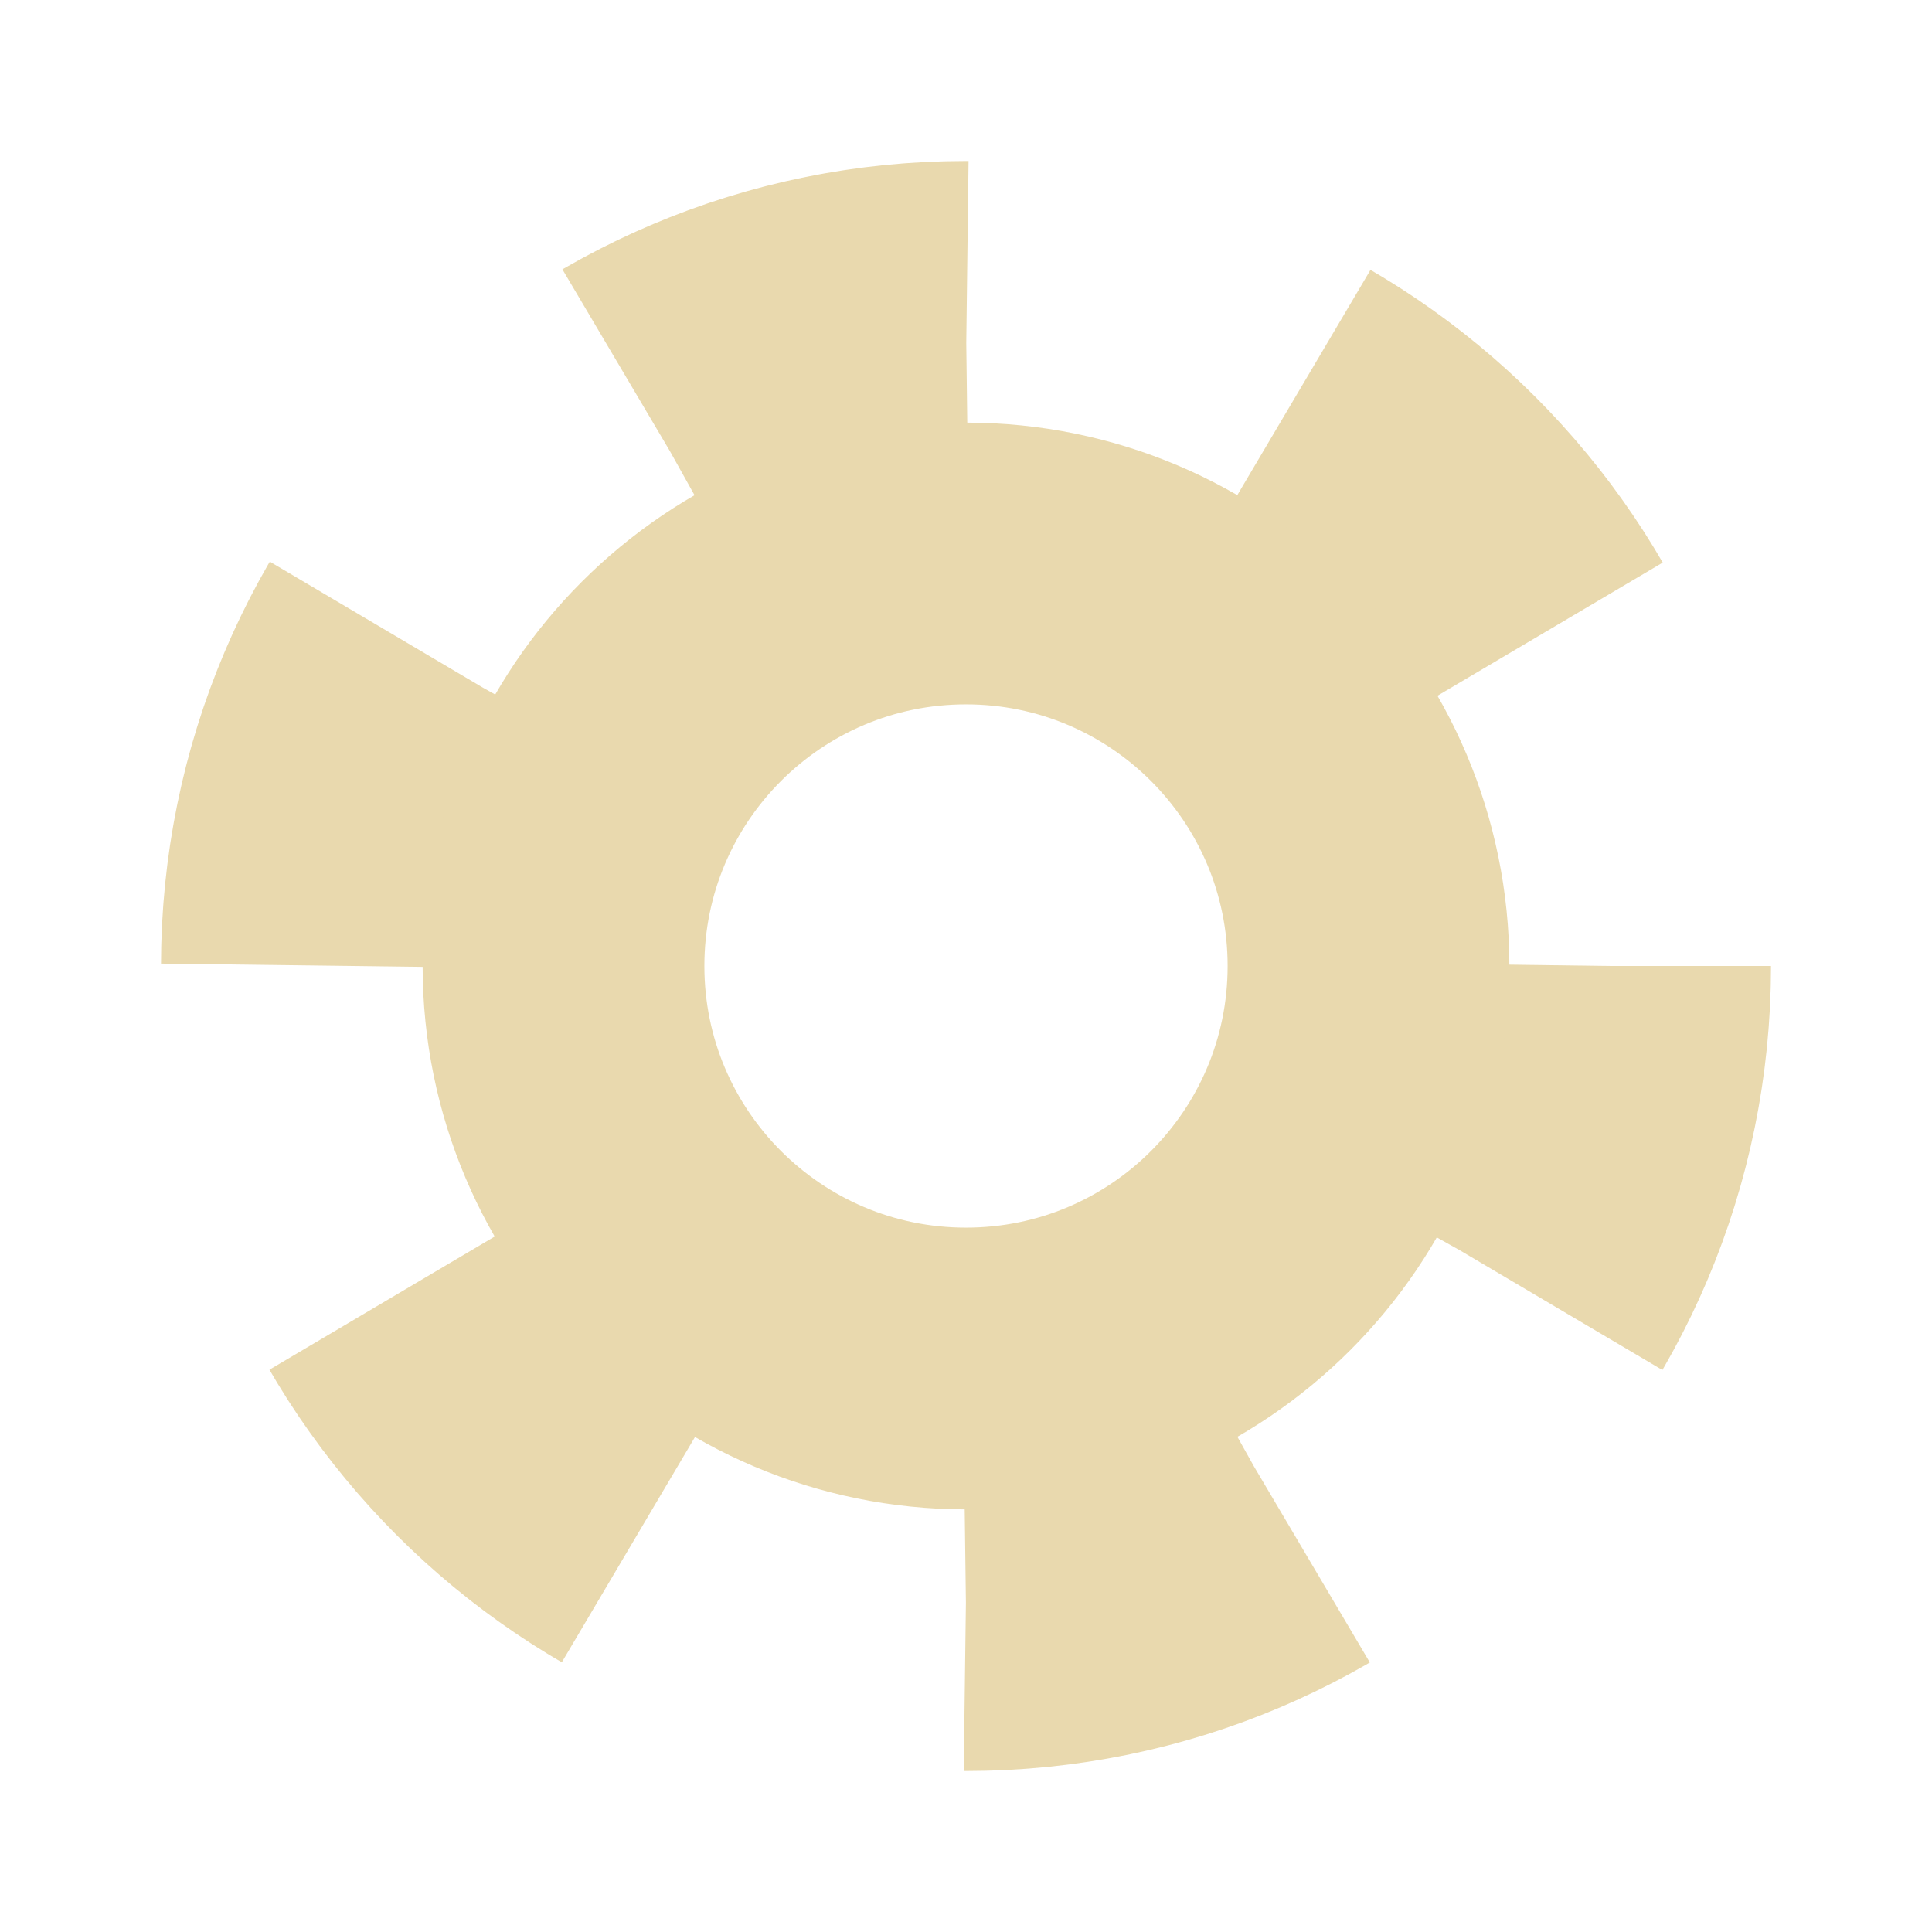
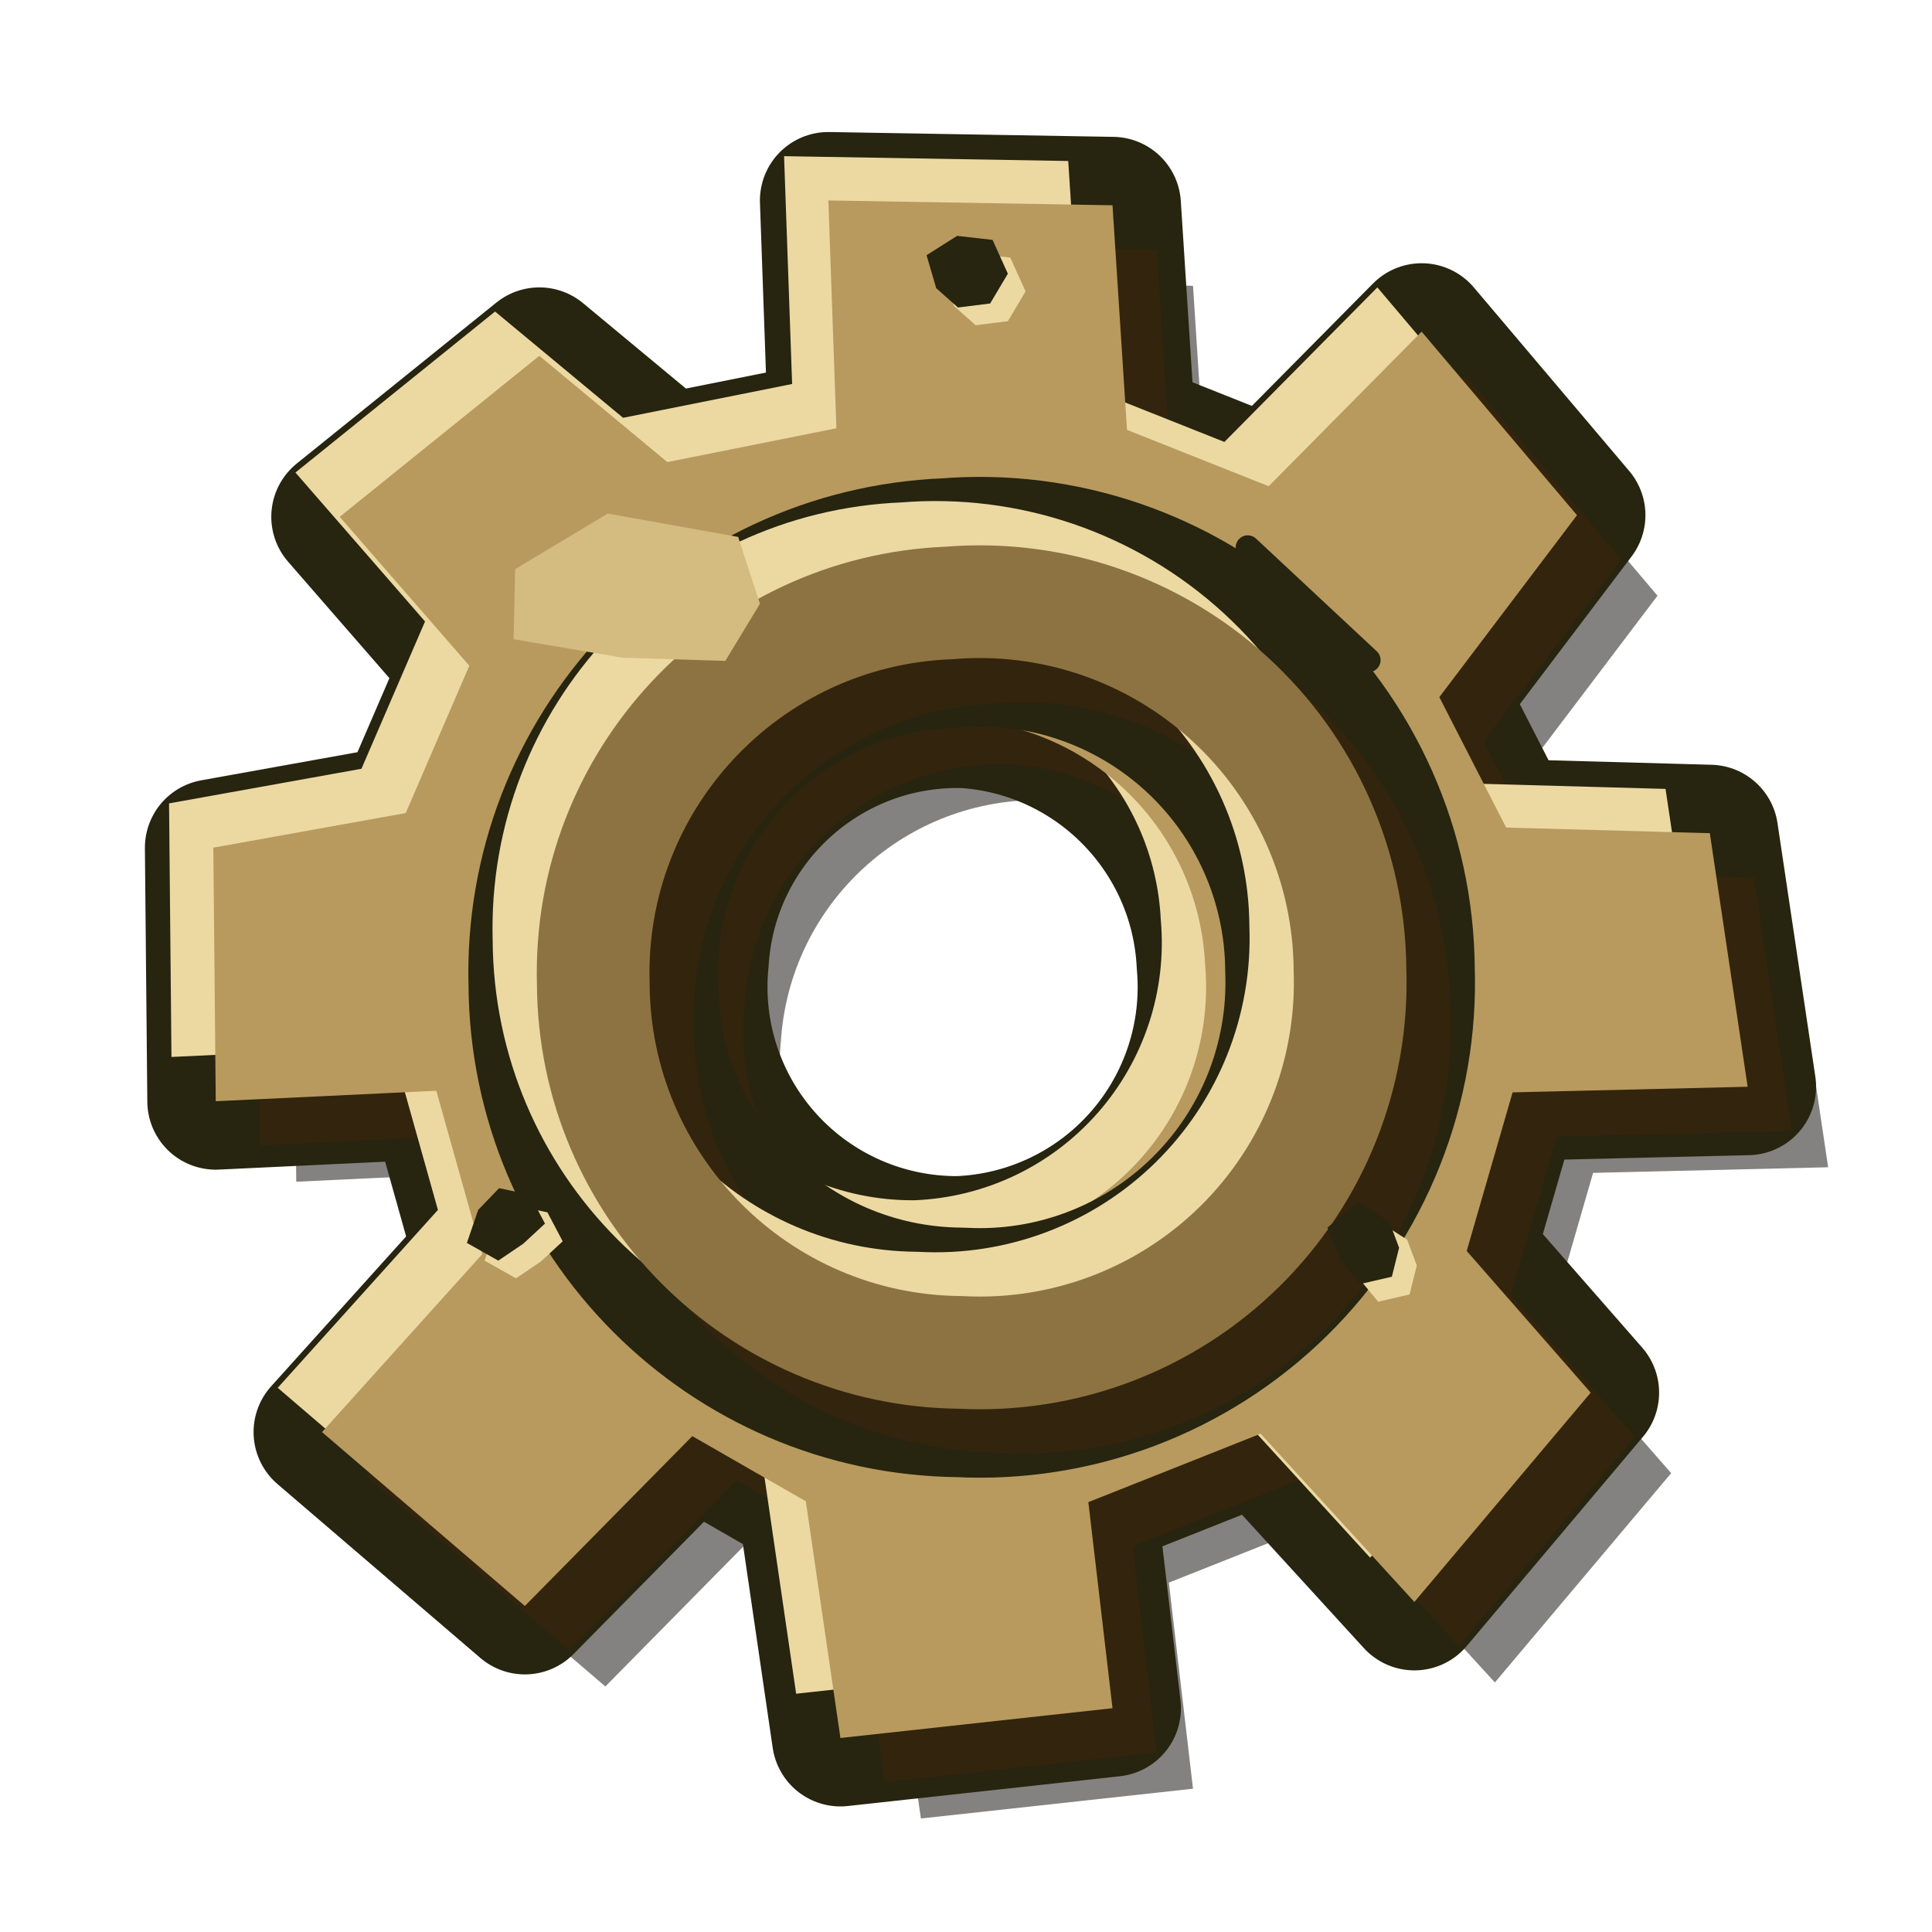
- <svg xmlns="http://www.w3.org/2000/svg" width="48" height="48" viewBox="0 0 24 24" fill="#e9d9ae">
-   <circle cx="12" cy="12" r="8" fill="none" stroke="#e9d9ae" stroke-width="4" stroke-dasharray="4.190 4.190" />
-   <circle cx="12" cy="12" r="5" fill="none" stroke="#e9d9ae" stroke-width="3.500" />
+ <svg xmlns="http://www.w3.org/2000/svg" width="48" height="48" viewBox="0 0 24 24">
+   <g transform="translate(1 1)" opacity="0.5">
+     <path fill="#0a0502" fill-rule="evenodd" d="M10.39 5.32L10.29 2.49L13.82 2.55L14.00 5.34L15.76 6.04L17.66 4.12L19.59 6.40L17.88 8.66L18.71 10.28L21.24 10.35L21.71 13.50L18.79 13.57L18.22 15.54L19.76 17.30L17.57 19.90L15.66 17.81L13.52 18.66L13.82 21.22L10.44 21.59L10.01 18.65L8.60 17.84L6.52 19.95L4.00 17.79L5.99 15.58L5.42 13.55L2.68 13.68L2.65 10.53L5.04 10.10L5.83 8.27L4.22 6.42L6.70 4.42L8.29 5.74zM8.70 11.94A3.2 3.2 0 0 1 11.98 8.94A3.2 3.2 0 0 1 14.97 11.98A3.2 3.2 0 0 1 11.91 15.46A3.2 3.2 0 0 1 8.70 11.94z" />
+     <path fill="none" stroke="#0a0502" stroke-width="1.4" stroke-linecap="round" stroke-linejoin="round" d="M7.37 12.22A4.6 4.6 0 0 1 11.79 7.49A4.6 4.6 0 0 1 16.77 12.04A4.6 4.6 0 0 1 11.93 16.80A4.6 4.6 0 0 1 7.37 12.22z" />
+   </g>
+   <path fill="none" stroke="#27240f" stroke-width="1.7" stroke-linecap="round" stroke-linejoin="round" d="M10.39 5.32L10.29 2.49L13.82 2.55L14.00 5.34L15.76 6.04L17.66 4.12L19.59 6.40L17.88 8.66L18.71 10.28L21.24 10.35L21.71 13.50L18.79 13.57L18.22 15.54L19.76 17.30L17.57 19.90L15.66 17.81L13.52 18.66L13.82 21.22L10.44 21.59L10.01 18.65L8.60 17.84L6.52 19.95L4.00 17.79L5.99 15.58L5.42 13.55L2.68 13.68L2.65 10.53L5.04 10.10L5.83 8.27L4.22 6.42L6.70 4.42L8.29 5.74zM8.70 11.94A3.2 3.2 0 0 1 11.98 8.94A3.2 3.2 0 0 1 14.97 11.98A3.2 3.2 0 0 1 11.91 15.46A3.2 3.2 0 0 1 8.70 11.94z" />
+   <g transform="translate(0.55 0.55)">
+     <path fill="#33240e" fill-rule="evenodd" d="M10.39 5.32L10.29 2.49L13.82 2.55L14.00 5.34L15.76 6.04L17.66 4.12L19.59 6.40L17.88 8.66L18.71 10.28L21.24 10.35L21.71 13.50L18.79 13.57L18.22 15.54L19.76 17.30L17.57 19.90L15.66 17.81L13.52 18.66L13.82 21.22L10.44 21.59L10.01 18.65L8.60 17.84L6.52 19.95L4.00 17.79L5.99 15.58L5.42 13.55L2.68 13.68L2.65 10.53L5.04 10.10L5.83 8.27L4.22 6.42L6.70 4.42L8.29 5.74zM8.70 11.94A3.2 3.2 0 0 1 11.98 8.94A3.2 3.2 0 0 1 14.97 11.98A3.2 3.2 0 0 1 11.91 15.46A3.2 3.2 0 0 1 8.70 11.94z" />
+   </g>
+   <g transform="translate(-0.55 -0.55)">
+     <path fill="#ecd9a2" fill-rule="evenodd" d="M10.39 5.32L10.29 2.49L13.82 2.55L14.00 5.34L15.76 6.04L17.66 4.12L19.59 6.40L17.88 8.66L18.71 10.28L21.24 10.35L21.71 13.50L18.79 13.57L18.22 15.54L19.76 17.30L17.57 19.90L15.66 17.81L13.52 18.66L13.82 21.22L10.44 21.59L10.01 18.65L8.60 17.84L6.52 19.95L4.00 17.79L5.99 15.58L5.42 13.55L2.68 13.68L2.65 10.53L5.04 10.10L5.83 8.27L4.22 6.42L6.70 4.42L8.29 5.74zM8.70 11.94A3.2 3.2 0 0 1 11.98 8.94A3.2 3.2 0 0 1 14.97 11.98A3.2 3.2 0 0 1 11.91 15.46A3.2 3.2 0 0 1 8.70 11.94z" />
+   </g>
+   <path fill="#b89a5e" fill-rule="evenodd" d="M10.39 5.32L10.29 2.49L13.82 2.55L14.00 5.34L15.76 6.04L17.66 4.12L19.59 6.40L17.88 8.66L18.71 10.28L21.24 10.35L21.71 13.50L18.79 13.57L18.22 15.54L19.76 17.30L17.57 19.90L15.66 17.81L13.52 18.66L13.82 21.22L10.44 21.59L10.01 18.65L8.60 17.84L6.52 19.95L4.00 17.79L5.99 15.58L5.42 13.55L2.68 13.68L2.65 10.53L5.04 10.10L5.83 8.27L4.22 6.42L6.70 4.42L8.29 5.74zM8.70 11.94A3.2 3.2 0 0 1 11.98 8.94A3.2 3.2 0 0 1 14.97 11.98A3.2 3.2 0 0 1 11.91 15.46A3.2 3.2 0 0 1 8.70 11.94z" />
+   <path fill="none" stroke="#27240f" stroke-width="3.1" stroke-linecap="round" stroke-linejoin="round" d="M7.37 12.22A4.6 4.6 0 0 1 11.79 7.49A4.6 4.6 0 0 1 16.77 12.04A4.6 4.6 0 0 1 11.93 16.80A4.6 4.6 0 0 1 7.37 12.22z" />
+   <g transform="translate(0.55 0.55)">
+     <path fill="none" stroke="#33240e" stroke-width="1.4" stroke-linecap="round" stroke-linejoin="round" d="M7.37 12.22A4.6 4.6 0 0 1 11.79 7.49A4.6 4.6 0 0 1 16.77 12.04A4.6 4.6 0 0 1 11.93 16.80A4.6 4.6 0 0 1 7.37 12.22z" />
+   </g>
+   <g transform="translate(-0.55 -0.55)">
+     <path fill="none" stroke="#ecd9a2" stroke-width="1.4" stroke-linecap="round" stroke-linejoin="round" d="M7.37 12.22A4.6 4.6 0 0 1 11.79 7.49A4.6 4.6 0 0 1 16.77 12.04A4.6 4.6 0 0 1 11.93 16.80A4.6 4.6 0 0 1 7.37 12.22z" />
+   </g>
+   <path fill="none" stroke="#8d7342" stroke-width="1.4" stroke-linecap="round" stroke-linejoin="round" d="M7.37 12.22A4.6 4.6 0 0 1 11.79 7.49A4.6 4.6 0 0 1 16.77 12.04A4.6 4.6 0 0 1 11.93 16.80A4.6 4.6 0 0 1 7.37 12.22z" />
+   <path fill="#d4bc80" d="M9.44 7.50L9.01 8.21L7.73 8.17L6.38 7.94L6.40 7.07L7.55 6.38L9.17 6.67z" />
+   <g transform="translate(0.22 0.22)">
+     <path fill="#ecd9a2" d="M17.38 15.50L17.29 15.86L16.90 15.95L16.66 15.66L16.49 15.25L16.87 14.93L17.26 15.18z" />
+   </g>
+   <path fill="#27240f" d="M17.38 15.50L17.29 15.86L16.90 15.95L16.66 15.66L16.49 15.25L16.87 14.93L17.26 15.18z" />
+   <g transform="translate(0.22 0.22)">
+     <path fill="#ecd9a2" d="M12.52 3.40L12.30 3.77L11.90 3.82L11.63 3.58L11.51 3.17L11.89 2.93L12.33 2.98z" />
+   </g>
+   <path fill="#27240f" d="M12.52 3.40L12.30 3.77L11.90 3.82L11.63 3.58L11.51 3.17L11.89 2.93L12.33 2.98z" />
+   <g transform="translate(0.22 0.22)">
+     <path fill="#ecd9a2" d="M6.77 15.20L6.50 15.45L6.19 15.66L5.80 15.44L5.94 15.03L6.20 14.76L6.58 14.84z" />
+   </g>
+   <path fill="#27240f" d="M6.77 15.20L6.50 15.45L6.19 15.66L5.80 15.44L5.94 15.03L6.20 14.76L6.58 14.84z" />
+   <path fill="none" stroke="#27240f" stroke-width="0.3" stroke-linecap="round" stroke-linejoin="round" d="M15.500 6.800l1.500 1.400" />
</svg>
